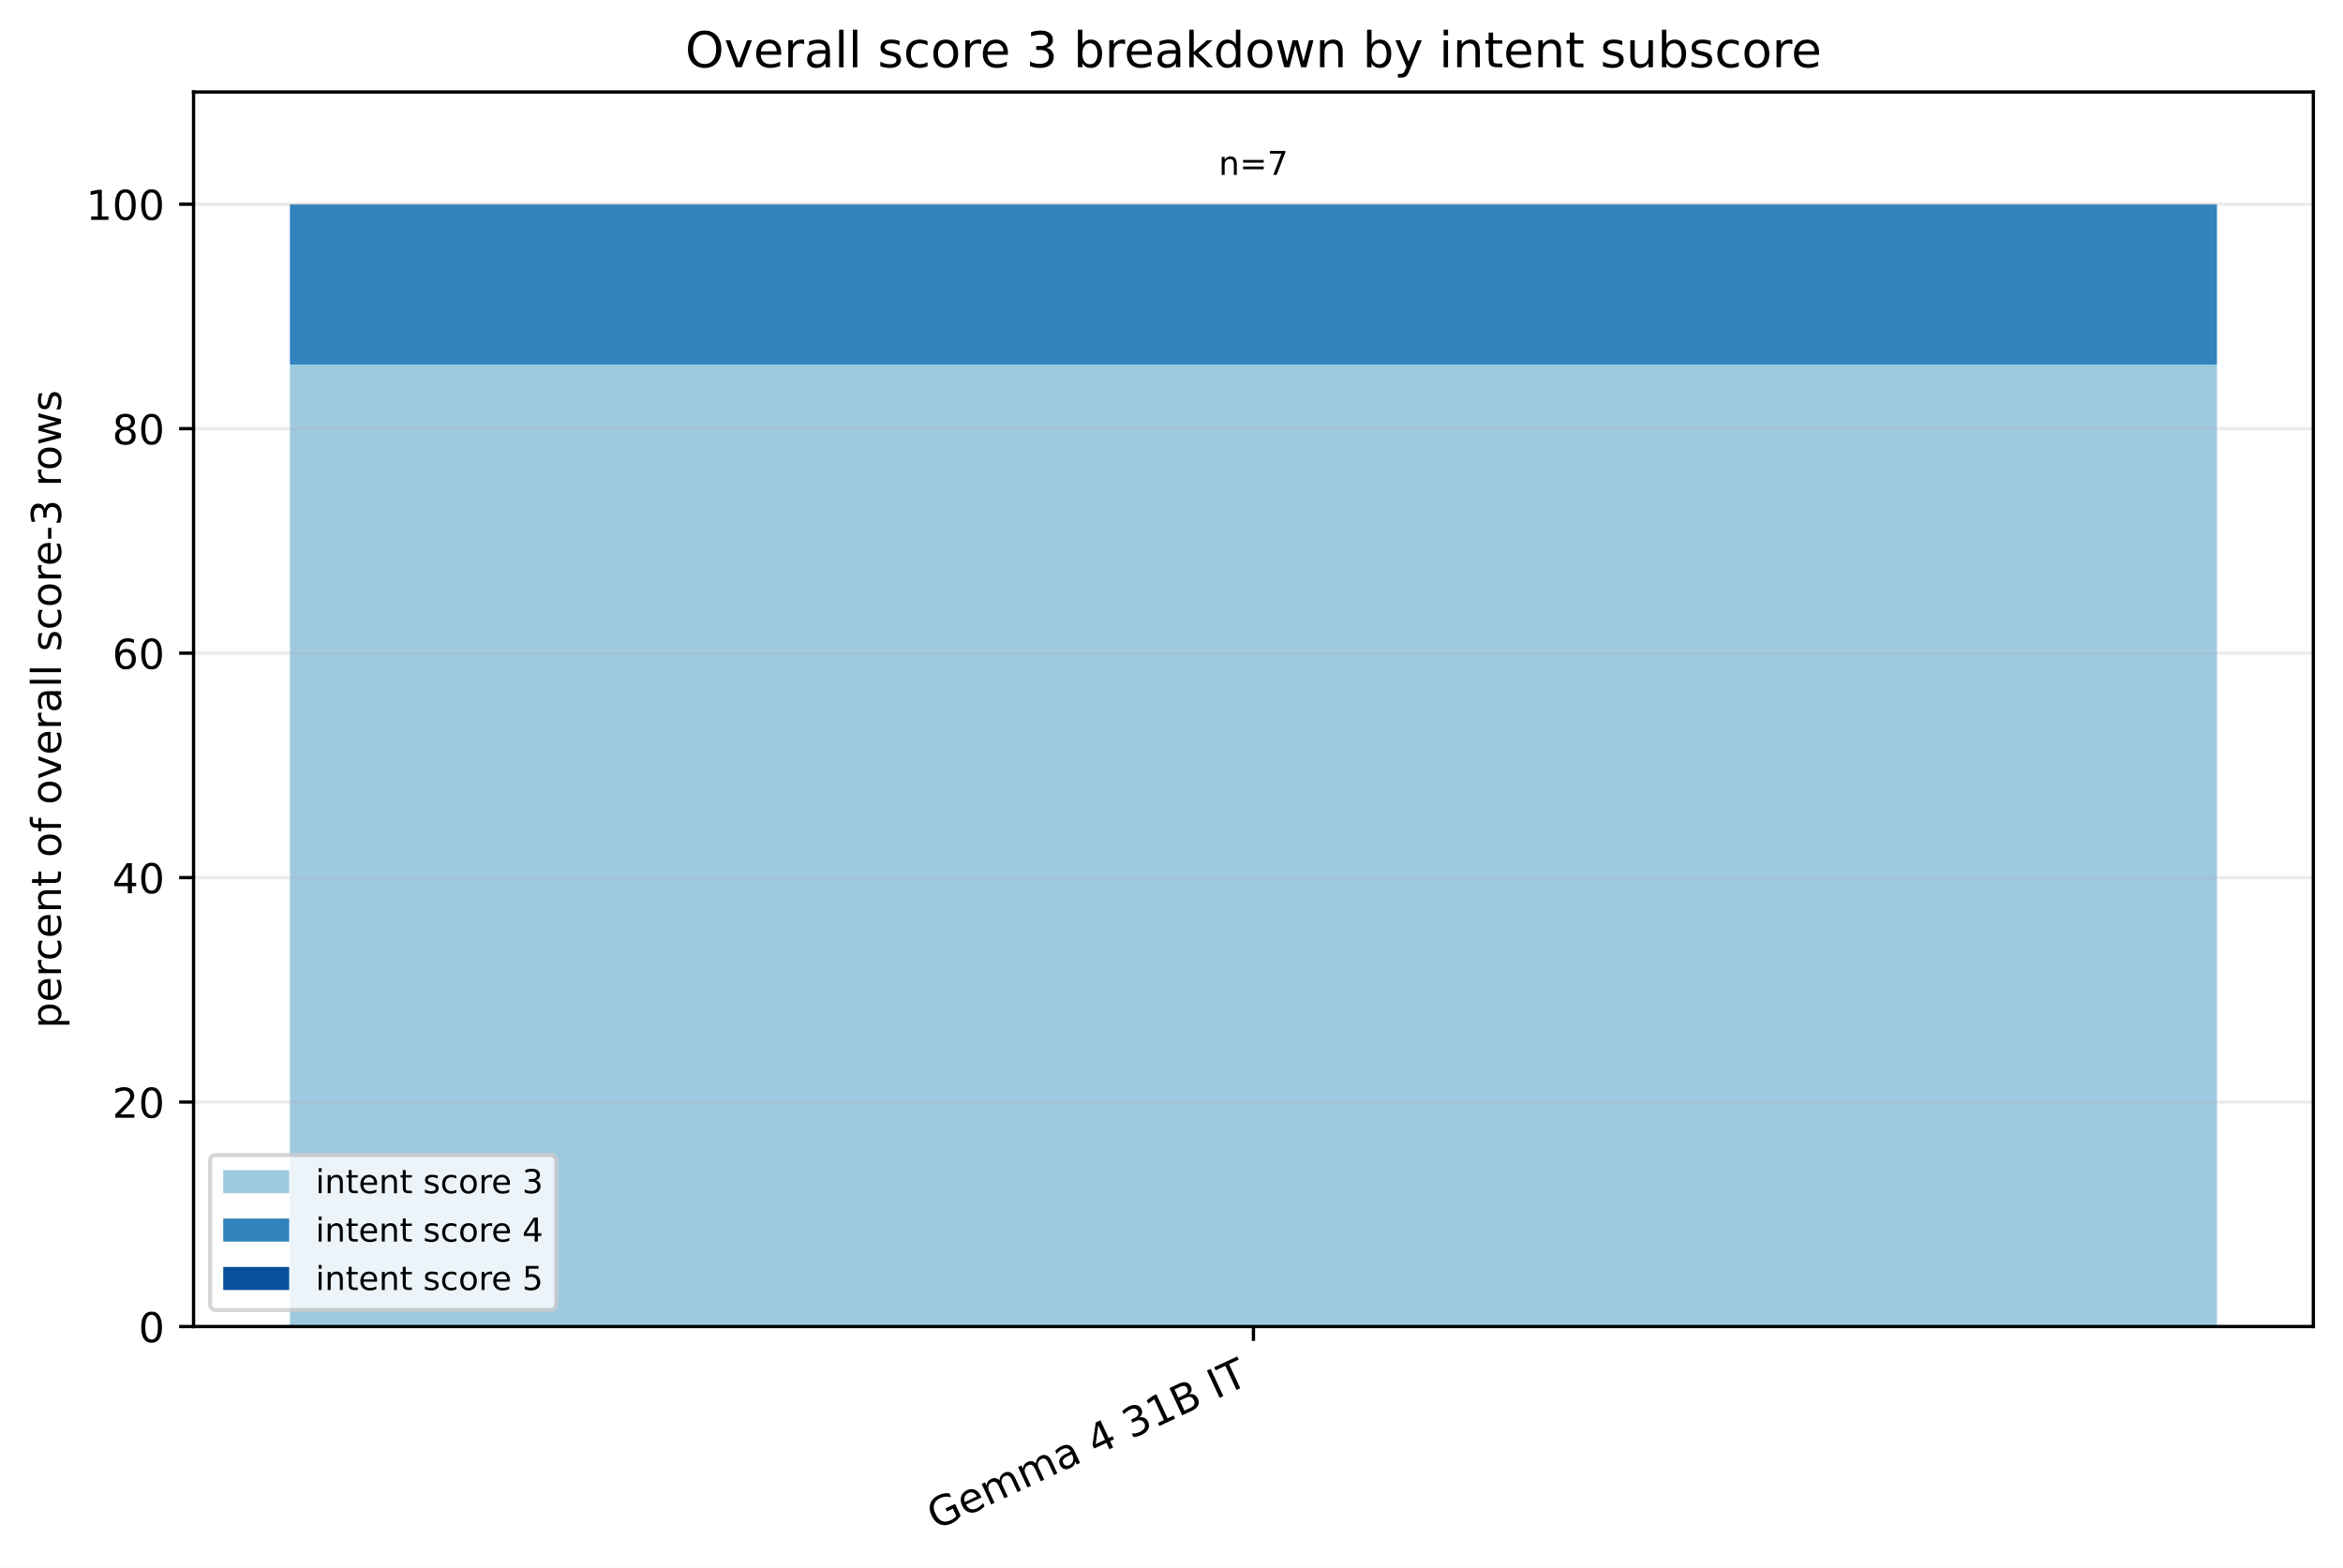
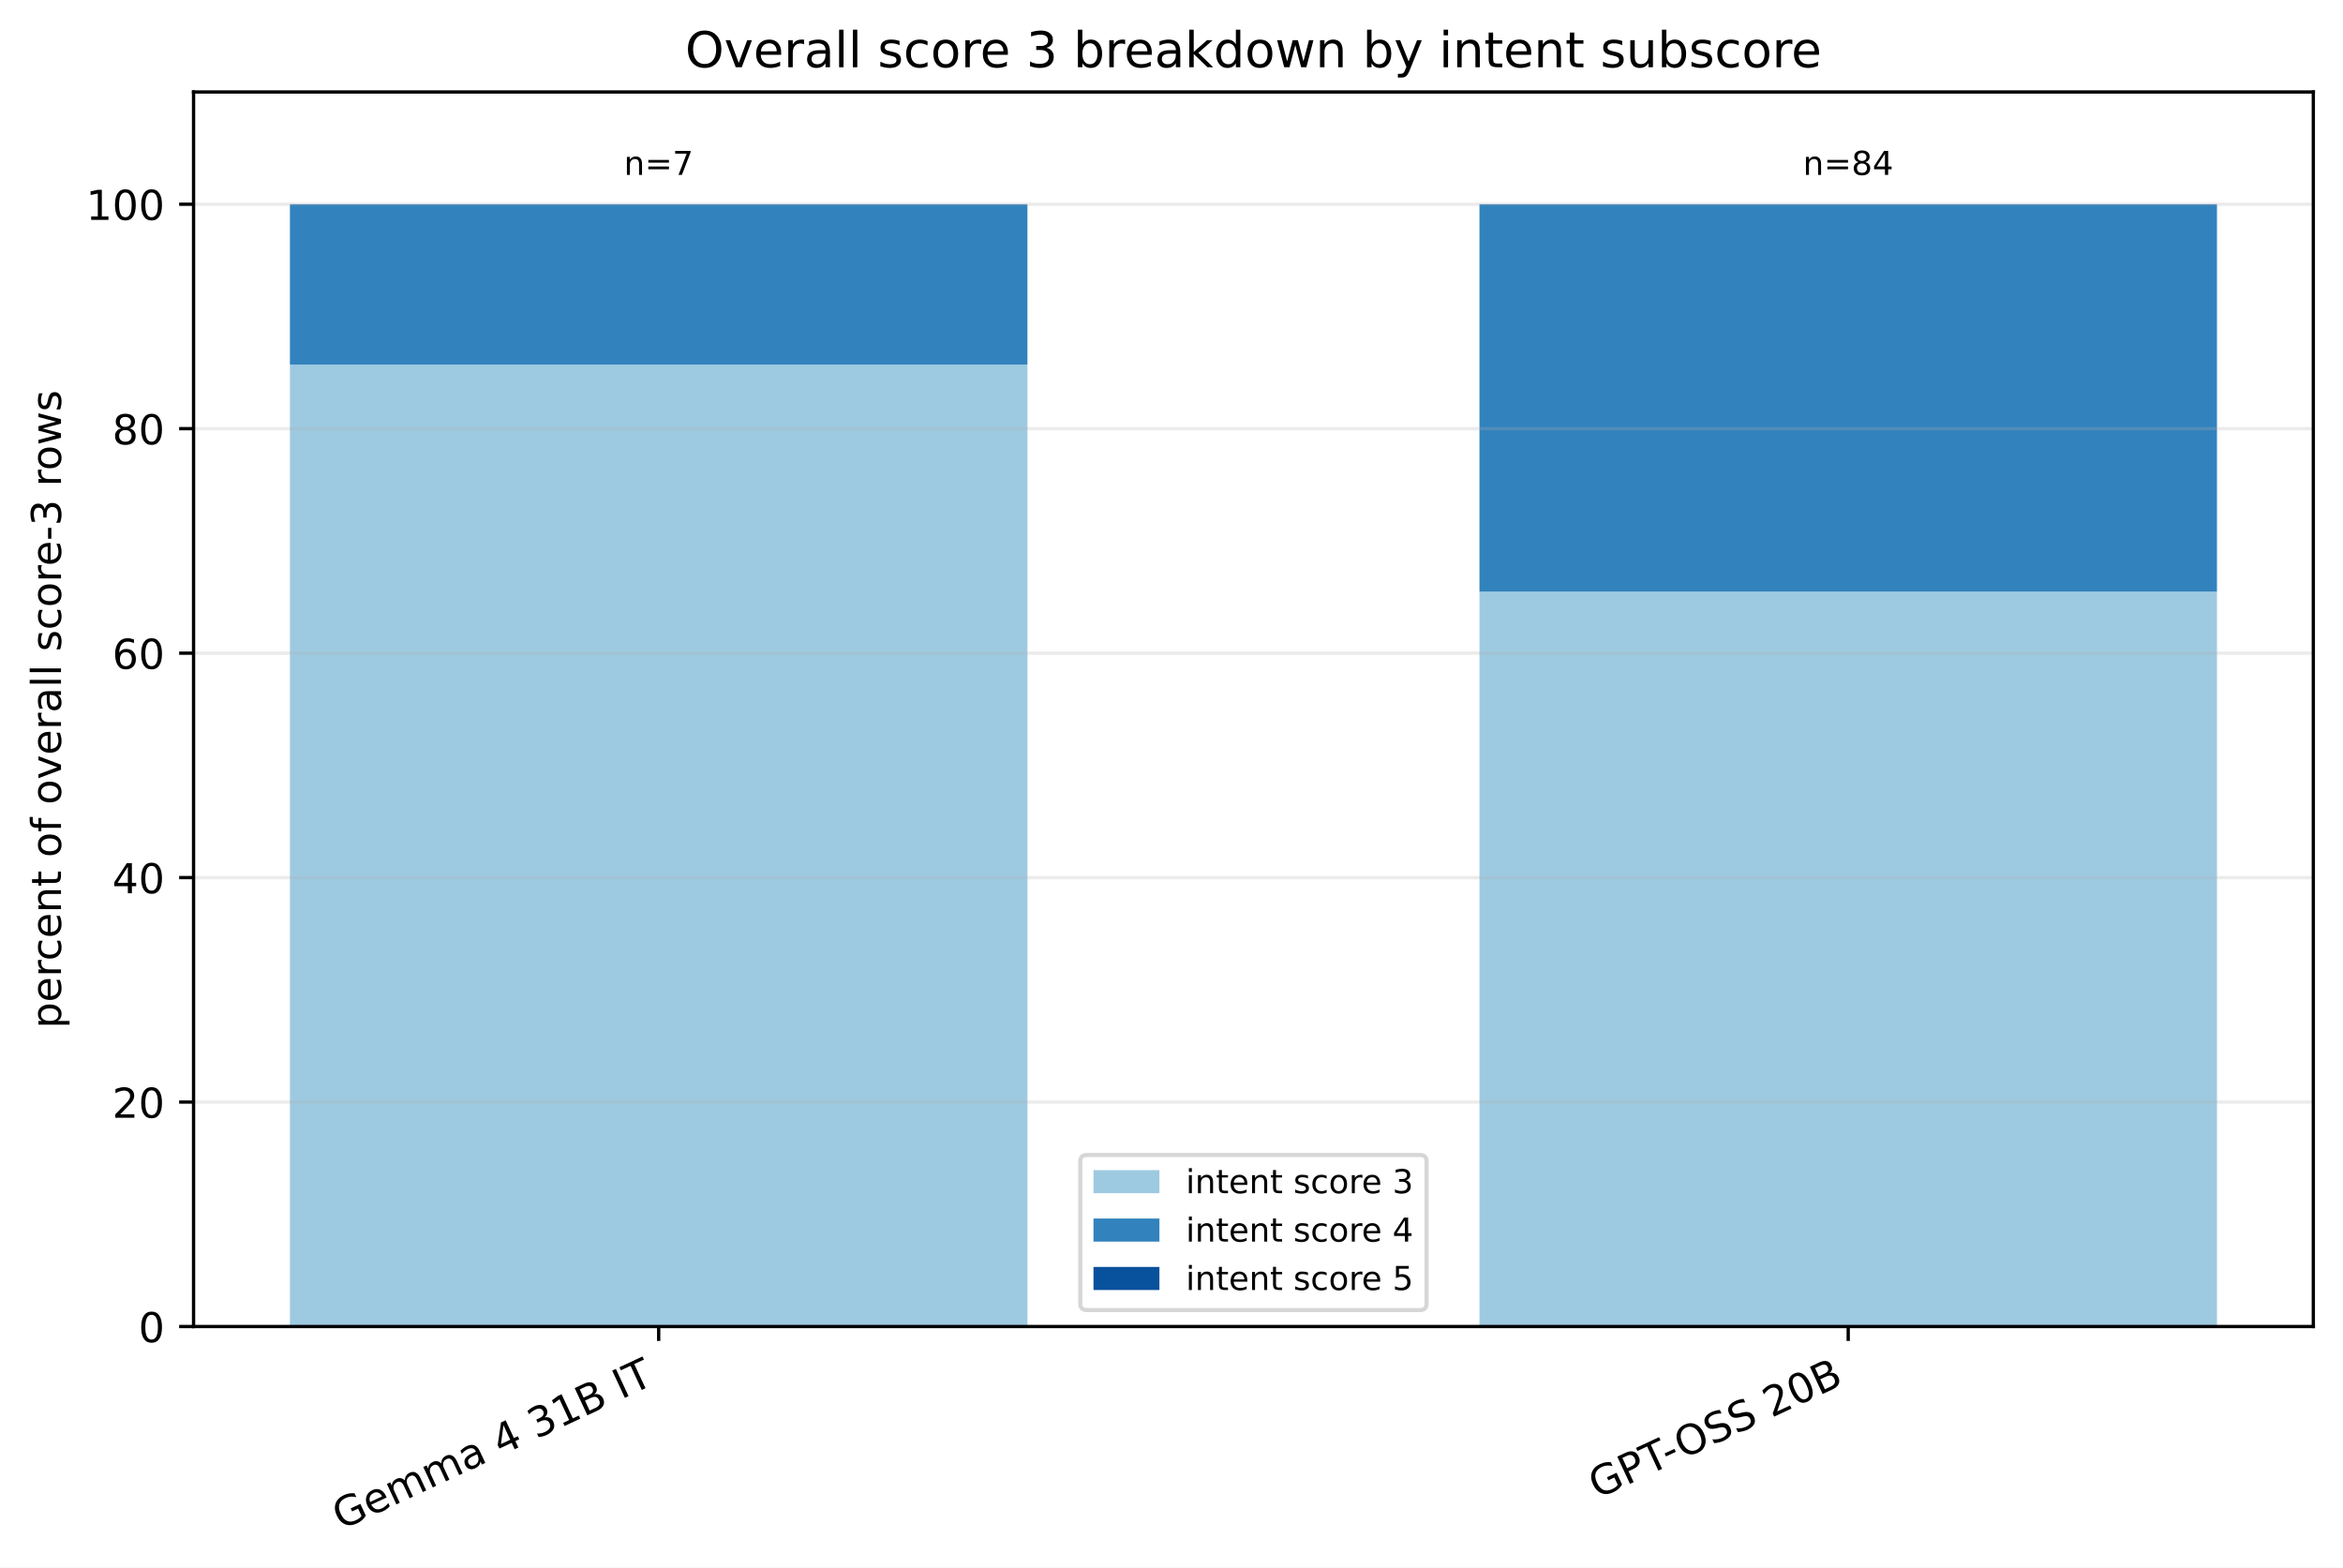
<svg xmlns="http://www.w3.org/2000/svg" xmlns:xlink="http://www.w3.org/1999/xlink" width="568.496pt" height="380.346pt" viewBox="0 0 568.496 380.346" version="1.1">
  <defs>
    <style type="text/css">*{stroke-linejoin: round; stroke-linecap: butt}</style>
  </defs>
  <g id="figure_1">
    <g id="patch_1">
      <path d="M 0 380.346 L 568.496 380.346 L 568.496 0 L 0 0 z " style="fill: #ffffff" />
    </g>
    <g id="axes_1">
      <g id="patch_2">
        <path d="M 46.966 321.853 L 561.296 321.853 L 561.296 22.318 L 46.966 22.318 z " style="fill: #ffffff" />
      </g>
      <g id="patch_3">
-         <path d="M 70.344 321.853 L 537.917 321.853 L 537.917 88.449 L 70.344 88.449 z " clip-path="url(#p45543551c1)" style="fill: #9ecae1" />
+         <path d="M 70.344 321.853 L 249.292 321.853 L 249.292 88.449 L 70.344 88.449 z " clip-path="url(#p28afe3664f)" style="fill: #9ecae1" />
      </g>
      <g id="patch_4">
-         <path d="M 70.344 88.449 L 537.917 88.449 L 537.917 49.549 L 70.344 49.549 z " clip-path="url(#p45543551c1)" style="fill: #3182bd" />
+         <path d="M 358.969 321.853 L 537.917 321.853 L 537.917 143.559 L 358.969 143.559 z " clip-path="url(#p28afe3664f)" style="fill: #9ecae1" />
      </g>
      <g id="patch_5">
-         <path d="M 70.344 49.549 L 537.917 49.549 L 537.917 49.549 L 70.344 49.549 z " clip-path="url(#p45543551c1)" style="fill: #08519c" />
+         <path d="M 70.344 88.449 L 249.292 88.449 L 249.292 49.549 L 70.344 49.549 z " clip-path="url(#p28afe3664f)" style="fill: #3182bd" />
+       </g>
+       <g id="patch_6">
+         <path d="M 358.969 143.559 L 537.917 143.559 L 537.917 49.549 L 358.969 49.549 z " clip-path="url(#p28afe3664f)" style="fill: #3182bd" />
+       </g>
+       <g id="patch_7">
+         <path d="M 70.344 49.549 L 249.292 49.549 L 249.292 49.549 L 70.344 49.549 z " clip-path="url(#p28afe3664f)" style="fill: #08519c" />
+       </g>
+       <g id="patch_8">
+         <path d="M 358.969 49.549 L 537.917 49.549 L 537.917 49.549 L 358.969 49.549 z " clip-path="url(#p28afe3664f)" style="fill: #08519c" />
      </g>
      <g id="matplotlib.axis_1">
        <g id="xtick_1">
          <g id="line2d_1">
            <defs>
-               <path id="m2fb5fb32a6" d="M 0 0 L 0 3.5 " style="stroke: #000000; stroke-width: 0.8" />
+               <path id="mafa3d5ef41" d="M 0 0 L 0 3.5 " style="stroke: #000000; stroke-width: 0.8" />
            </defs>
            <g>
-               <use xlink:href="#m2fb5fb32a6" x="304.131" y="321.853" style="stroke: #000000; stroke-width: 0.8" />
+               <use xlink:href="#mafa3d5ef41" x="159.818" y="321.853" style="stroke: #000000; stroke-width: 0.8" />
            </g>
          </g>
          <g id="text_1">
-             <g transform="translate(227.0751 371.2616) rotate(-25) scale(0.1 -0.1)">
+             <g transform="translate(82.76256 371.2616) rotate(-25) scale(0.1 -0.1)">
              <defs>
                <path id="DejaVuSans-47" d="M 3809 666 L 3809 1919 L 2778 1919 L 2778 2438 L 4434 2438 L 4434 434 Q 4069 175 3628 42 Q 3188 -91 2688 -91 Q 1594 -91 976 548 Q 359 1188 359 2328 Q 359 3472 976 4111 Q 1594 4750 2688 4750 Q 3144 4750 3555 4637 Q 3966 4525 4313 4306 L 4313 3634 Q 3963 3931 3569 4081 Q 3175 4231 2741 4231 Q 1884 4231 1454 3753 Q 1025 3275 1025 2328 Q 1025 1384 1454 906 Q 1884 428 2741 428 Q 3075 428 3337 486 Q 3600 544 3809 666 z " transform="scale(0.015625)" />
                <path id="DejaVuSans-65" d="M 3597 1894 L 3597 1613 L 953 1613 Q 991 1019 1311 708 Q 1631 397 2203 397 Q 2534 397 2845 478 Q 3156 559 3463 722 L 3463 178 Q 3153 47 2828 -22 Q 2503 -91 2169 -91 Q 1331 -91 842 396 Q 353 884 353 1716 Q 353 2575 817 3079 Q 1281 3584 2069 3584 Q 2775 3584 3186 3129 Q 3597 2675 3597 1894 z M 3022 2063 Q 3016 2534 2758 2815 Q 2500 3097 2075 3097 Q 1594 3097 1305 2825 Q 1016 2553 972 2059 L 3022 2063 z " transform="scale(0.015625)" />
                <path id="DejaVuSans-6d" d="M 3328 2828 Q 3544 3216 3844 3400 Q 4144 3584 4550 3584 Q 5097 3584 5394 3201 Q 5691 2819 5691 2113 L 5691 0 L 5113 0 L 5113 2094 Q 5113 2597 4934 2840 Q 4756 3084 4391 3084 Q 3944 3084 3684 2787 Q 3425 2491 3425 1978 L 3425 0 L 2847 0 L 2847 2094 Q 2847 2600 2669 2842 Q 2491 3084 2119 3084 Q 1678 3084 1418 2786 Q 1159 2488 1159 1978 L 1159 0 L 581 0 L 581 3500 L 1159 3500 L 1159 2956 Q 1356 3278 1631 3431 Q 1906 3584 2284 3584 Q 2666 3584 2933 3390 Q 3200 3197 3328 2828 z " transform="scale(0.015625)" />
                <path id="DejaVuSans-61" d="M 2194 1759 Q 1497 1759 1228 1600 Q 959 1441 959 1056 Q 959 750 1161 570 Q 1363 391 1709 391 Q 2188 391 2477 730 Q 2766 1069 2766 1631 L 2766 1759 L 2194 1759 z M 3341 1997 L 3341 0 L 2766 0 L 2766 531 Q 2569 213 2275 61 Q 1981 -91 1556 -91 Q 1019 -91 701 211 Q 384 513 384 1019 Q 384 1609 779 1909 Q 1175 2209 1959 2209 L 2766 2209 L 2766 2266 Q 2766 2663 2505 2880 Q 2244 3097 1772 3097 Q 1472 3097 1187 3025 Q 903 2953 641 2809 L 641 3341 Q 956 3463 1253 3523 Q 1550 3584 1831 3584 Q 2591 3584 2966 3190 Q 3341 2797 3341 1997 z " transform="scale(0.015625)" />
                <path id="DejaVuSans-20" transform="scale(0.015625)" />
                <path id="DejaVuSans-34" d="M 2419 4116 L 825 1625 L 2419 1625 L 2419 4116 z M 2253 4666 L 3047 4666 L 3047 1625 L 3713 1625 L 3713 1100 L 3047 1100 L 3047 0 L 2419 0 L 2419 1100 L 313 1100 L 313 1709 L 2253 4666 z " transform="scale(0.015625)" />
                <path id="DejaVuSans-33" d="M 2597 2516 Q 3050 2419 3304 2112 Q 3559 1806 3559 1356 Q 3559 666 3084 287 Q 2609 -91 1734 -91 Q 1441 -91 1130 -33 Q 819 25 488 141 L 488 750 Q 750 597 1062 519 Q 1375 441 1716 441 Q 2309 441 2620 675 Q 2931 909 2931 1356 Q 2931 1769 2642 2001 Q 2353 2234 1838 2234 L 1294 2234 L 1294 2753 L 1863 2753 Q 2328 2753 2575 2939 Q 2822 3125 2822 3475 Q 2822 3834 2567 4026 Q 2313 4219 1838 4219 Q 1578 4219 1281 4162 Q 984 4106 628 3988 L 628 4550 Q 988 4650 1302 4700 Q 1616 4750 1894 4750 Q 2613 4750 3031 4423 Q 3450 4097 3450 3541 Q 3450 3153 3228 2886 Q 3006 2619 2597 2516 z " transform="scale(0.015625)" />
                <path id="DejaVuSans-31" d="M 794 531 L 1825 531 L 1825 4091 L 703 3866 L 703 4441 L 1819 4666 L 2450 4666 L 2450 531 L 3481 531 L 3481 0 L 794 0 L 794 531 z " transform="scale(0.015625)" />
                <path id="DejaVuSans-42" d="M 1259 2228 L 1259 519 L 2272 519 Q 2781 519 3026 730 Q 3272 941 3272 1375 Q 3272 1813 3026 2020 Q 2781 2228 2272 2228 L 1259 2228 z M 1259 4147 L 1259 2741 L 2194 2741 Q 2656 2741 2882 2914 Q 3109 3088 3109 3444 Q 3109 3797 2882 3972 Q 2656 4147 2194 4147 L 1259 4147 z M 628 4666 L 2241 4666 Q 2963 4666 3353 4366 Q 3744 4066 3744 3513 Q 3744 3084 3544 2831 Q 3344 2578 2956 2516 Q 3422 2416 3680 2098 Q 3938 1781 3938 1306 Q 3938 681 3513 340 Q 3088 0 2303 0 L 628 0 L 628 4666 z " transform="scale(0.015625)" />
                <path id="DejaVuSans-49" d="M 628 4666 L 1259 4666 L 1259 0 L 628 0 L 628 4666 z " transform="scale(0.015625)" />
                <path id="DejaVuSans-54" d="M -19 4666 L 3928 4666 L 3928 4134 L 2272 4134 L 2272 0 L 1638 0 L 1638 4134 L -19 4134 L -19 4666 z " transform="scale(0.015625)" />
              </defs>
              <use xlink:href="#DejaVuSans-47" />
              <use xlink:href="#DejaVuSans-65" transform="translate(77.49023 0)" />
              <use xlink:href="#DejaVuSans-6d" transform="translate(139.0137 0)" />
              <use xlink:href="#DejaVuSans-6d" transform="translate(236.4258 0)" />
              <use xlink:href="#DejaVuSans-61" transform="translate(333.8379 0)" />
              <use xlink:href="#DejaVuSans-20" transform="translate(395.1172 0)" />
              <use xlink:href="#DejaVuSans-34" transform="translate(426.9043 0)" />
              <use xlink:href="#DejaVuSans-20" transform="translate(490.5273 0)" />
              <use xlink:href="#DejaVuSans-33" transform="translate(522.3145 0)" />
              <use xlink:href="#DejaVuSans-31" transform="translate(585.9375 0)" />
              <use xlink:href="#DejaVuSans-42" transform="translate(649.5605 0)" />
              <use xlink:href="#DejaVuSans-20" transform="translate(718.1641 0)" />
              <use xlink:href="#DejaVuSans-49" transform="translate(749.9512 0)" />
              <use xlink:href="#DejaVuSans-54" transform="translate(779.4434 0)" />
            </g>
          </g>
        </g>
+         <g id="xtick_2">
+           <g id="line2d_2">
+             <g>
+               <use xlink:href="#mafa3d5ef41" x="448.443" y="321.853" style="stroke: #000000; stroke-width: 0.8" />
+             </g>
+           </g>
+           <g id="text_2">
+             <g transform="translate(387.5766 363.7126) rotate(-25) scale(0.1 -0.1)">
+               <defs>
+                 <path id="DejaVuSans-50" d="M 1259 4147 L 1259 2394 L 2053 2394 Q 2494 2394 2734 2622 Q 2975 2850 2975 3272 Q 2975 3691 2734 3919 Q 2494 4147 2053 4147 L 1259 4147 z M 628 4666 L 2053 4666 Q 2838 4666 3239 4311 Q 3641 3956 3641 3272 Q 3641 2581 3239 2228 Q 2838 1875 2053 1875 L 1259 1875 L 1259 0 L 628 0 L 628 4666 z " transform="scale(0.015625)" />
+                 <path id="DejaVuSans-2d" d="M 313 2009 L 1997 2009 L 1997 1497 L 313 1497 L 313 2009 z " transform="scale(0.015625)" />
+                 <path id="DejaVuSans-4f" d="M 2522 4238 Q 1834 4238 1429 3725 Q 1025 3213 1025 2328 Q 1025 1447 1429 934 Q 1834 422 2522 422 Q 3209 422 3611 934 Q 4013 1447 4013 2328 Q 4013 3213 3611 3725 Q 3209 4238 2522 4238 z M 2522 4750 Q 3503 4750 4090 4092 Q 4678 3434 4678 2328 Q 4678 1225 4090 567 Q 3503 -91 2522 -91 Q 1538 -91 948 565 Q 359 1222 359 2328 Q 359 3434 948 4092 Q 1538 4750 2522 4750 z " transform="scale(0.015625)" />
+                 <path id="DejaVuSans-53" d="M 3425 4513 L 3425 3897 Q 3066 4069 2747 4153 Q 2428 4238 2131 4238 Q 1616 4238 1336 4038 Q 1056 3838 1056 3469 Q 1056 3159 1242 3001 Q 1428 2844 1947 2747 L 2328 2669 Q 3034 2534 3370 2195 Q 3706 1856 3706 1288 Q 3706 609 3251 259 Q 2797 -91 1919 -91 Q 1588 -91 1214 -16 Q 841 59 441 206 L 441 856 Q 825 641 1194 531 Q 1563 422 1919 422 Q 2459 422 2753 634 Q 3047 847 3047 1241 Q 3047 1584 2836 1778 Q 2625 1972 2144 2069 L 1759 2144 Q 1053 2284 737 2584 Q 422 2884 422 3419 Q 422 4038 858 4394 Q 1294 4750 2059 4750 Q 2388 4750 2728 4690 Q 3069 4631 3425 4513 z " transform="scale(0.015625)" />
+                 <path id="DejaVuSans-32" d="M 1228 531 L 3431 531 L 3431 0 L 469 0 L 469 531 Q 828 903 1448 1529 Q 2069 2156 2228 2338 Q 2531 2678 2651 2914 Q 2772 3150 2772 3378 Q 2772 3750 2511 3984 Q 2250 4219 1831 4219 Q 1534 4219 1204 4116 Q 875 4013 500 3803 L 500 4441 Q 881 4594 1212 4672 Q 1544 4750 1819 4750 Q 2544 4750 2975 4387 Q 3406 4025 3406 3419 Q 3406 3131 3298 2873 Q 3191 2616 2906 2266 Q 2828 2175 2409 1742 Q 1991 1309 1228 531 z " transform="scale(0.015625)" />
+                 <path id="DejaVuSans-30" d="M 2034 4250 Q 1547 4250 1301 3770 Q 1056 3291 1056 2328 Q 1056 1369 1301 889 Q 1547 409 2034 409 Q 2525 409 2770 889 Q 3016 1369 3016 2328 Q 3016 3291 2770 3770 Q 2525 4250 2034 4250 z M 2034 4750 Q 2819 4750 3233 4129 Q 3647 3509 3647 2328 Q 3647 1150 3233 529 Q 2819 -91 2034 -91 Q 1250 -91 836 529 Q 422 1150 422 2328 Q 422 3509 836 4129 Q 1250 4750 2034 4750 z " transform="scale(0.015625)" />
+               </defs>
+               <use xlink:href="#DejaVuSans-47" />
+               <use xlink:href="#DejaVuSans-50" transform="translate(77.49023 0)" />
+               <use xlink:href="#DejaVuSans-54" transform="translate(137.793 0)" />
+               <use xlink:href="#DejaVuSans-2d" transform="translate(189.752 0)" />
+               <use xlink:href="#DejaVuSans-4f" transform="translate(228.5859 0)" />
+               <use xlink:href="#DejaVuSans-53" transform="translate(307.2969 0)" />
+               <use xlink:href="#DejaVuSans-53" transform="translate(370.7734 0)" />
+               <use xlink:href="#DejaVuSans-20" transform="translate(434.25 0)" />
+               <use xlink:href="#DejaVuSans-32" transform="translate(466.0371 0)" />
+               <use xlink:href="#DejaVuSans-30" transform="translate(529.6602 0)" />
+               <use xlink:href="#DejaVuSans-42" transform="translate(593.2832 0)" />
+             </g>
+           </g>
+         </g>
      </g>
      <g id="matplotlib.axis_2">
        <g id="ytick_1">
-           <g id="line2d_2">
-             <path d="M 46.966 321.853 L 561.296 321.853 " clip-path="url(#p45543551c1)" style="fill: none; stroke: #b0b0b0; stroke-opacity: 0.25; stroke-width: 0.8; stroke-linecap: square" />
-           </g>
          <g id="line2d_3">
+             <path d="M 46.966 321.853 L 561.296 321.853 " clip-path="url(#p28afe3664f)" style="fill: none; stroke: #b0b0b0; stroke-opacity: 0.25; stroke-width: 0.8; stroke-linecap: square" />
+           </g>
+           <g id="line2d_4">
            <defs>
-               <path id="mdd10587a9f" d="M 0 0 L -3.5 0 " style="stroke: #000000; stroke-width: 0.8" />
+               <path id="m1b93600b04" d="M 0 0 L -3.5 0 " style="stroke: #000000; stroke-width: 0.8" />
            </defs>
            <g>
-               <use xlink:href="#mdd10587a9f" x="46.966" y="321.853" style="stroke: #000000; stroke-width: 0.8" />
-             </g>
-           </g>
-           <g id="text_2">
+               <use xlink:href="#m1b93600b04" x="46.966" y="321.853" style="stroke: #000000; stroke-width: 0.8" />
+             </g>
+           </g>
+           <g id="text_3">
            <g transform="translate(33.60312 325.6525) scale(0.1 -0.1)">
-               <defs>
-                 <path id="DejaVuSans-30" d="M 2034 4250 Q 1547 4250 1301 3770 Q 1056 3291 1056 2328 Q 1056 1369 1301 889 Q 1547 409 2034 409 Q 2525 409 2770 889 Q 3016 1369 3016 2328 Q 3016 3291 2770 3770 Q 2525 4250 2034 4250 z M 2034 4750 Q 2819 4750 3233 4129 Q 3647 3509 3647 2328 Q 3647 1150 3233 529 Q 2819 -91 2034 -91 Q 1250 -91 836 529 Q 422 1150 422 2328 Q 422 3509 836 4129 Q 1250 4750 2034 4750 z " transform="scale(0.015625)" />
-               </defs>
              <use xlink:href="#DejaVuSans-30" />
            </g>
          </g>
        </g>
        <g id="ytick_2">
-           <g id="line2d_4">
-             <path d="M 46.966 267.392 L 561.296 267.392 " clip-path="url(#p45543551c1)" style="fill: none; stroke: #b0b0b0; stroke-opacity: 0.25; stroke-width: 0.8; stroke-linecap: square" />
-           </g>
          <g id="line2d_5">
-             <g>
-               <use xlink:href="#mdd10587a9f" x="46.966" y="267.392" style="stroke: #000000; stroke-width: 0.8" />
-             </g>
-           </g>
-           <g id="text_3">
+             <path d="M 46.966 267.392 L 561.296 267.392 " clip-path="url(#p28afe3664f)" style="fill: none; stroke: #b0b0b0; stroke-opacity: 0.25; stroke-width: 0.8; stroke-linecap: square" />
+           </g>
+           <g id="line2d_6">
+             <g>
+               <use xlink:href="#m1b93600b04" x="46.966" y="267.392" style="stroke: #000000; stroke-width: 0.8" />
+             </g>
+           </g>
+           <g id="text_4">
            <g transform="translate(27.24063 271.1916) scale(0.1 -0.1)">
-               <defs>
-                 <path id="DejaVuSans-32" d="M 1228 531 L 3431 531 L 3431 0 L 469 0 L 469 531 Q 828 903 1448 1529 Q 2069 2156 2228 2338 Q 2531 2678 2651 2914 Q 2772 3150 2772 3378 Q 2772 3750 2511 3984 Q 2250 4219 1831 4219 Q 1534 4219 1204 4116 Q 875 4013 500 3803 L 500 4441 Q 881 4594 1212 4672 Q 1544 4750 1819 4750 Q 2544 4750 2975 4387 Q 3406 4025 3406 3419 Q 3406 3131 3298 2873 Q 3191 2616 2906 2266 Q 2828 2175 2409 1742 Q 1991 1309 1228 531 z " transform="scale(0.015625)" />
-               </defs>
              <use xlink:href="#DejaVuSans-32" />
              <use xlink:href="#DejaVuSans-30" transform="translate(63.62305 0)" />
            </g>
          </g>
        </g>
        <g id="ytick_3">
-           <g id="line2d_6">
-             <path d="M 46.966 212.931 L 561.296 212.931 " clip-path="url(#p45543551c1)" style="fill: none; stroke: #b0b0b0; stroke-opacity: 0.25; stroke-width: 0.8; stroke-linecap: square" />
-           </g>
          <g id="line2d_7">
-             <g>
-               <use xlink:href="#mdd10587a9f" x="46.966" y="212.931" style="stroke: #000000; stroke-width: 0.8" />
-             </g>
-           </g>
-           <g id="text_4">
+             <path d="M 46.966 212.931 L 561.296 212.931 " clip-path="url(#p28afe3664f)" style="fill: none; stroke: #b0b0b0; stroke-opacity: 0.25; stroke-width: 0.8; stroke-linecap: square" />
+           </g>
+           <g id="line2d_8">
+             <g>
+               <use xlink:href="#m1b93600b04" x="46.966" y="212.931" style="stroke: #000000; stroke-width: 0.8" />
+             </g>
+           </g>
+           <g id="text_5">
            <g transform="translate(27.24063 216.7307) scale(0.1 -0.1)">
              <use xlink:href="#DejaVuSans-34" />
              <use xlink:href="#DejaVuSans-30" transform="translate(63.62305 0)" />
            </g>
          </g>
        </g>
        <g id="ytick_4">
-           <g id="line2d_8">
-             <path d="M 46.966 158.47 L 561.296 158.47 " clip-path="url(#p45543551c1)" style="fill: none; stroke: #b0b0b0; stroke-opacity: 0.25; stroke-width: 0.8; stroke-linecap: square" />
-           </g>
          <g id="line2d_9">
-             <g>
-               <use xlink:href="#mdd10587a9f" x="46.966" y="158.47" style="stroke: #000000; stroke-width: 0.8" />
-             </g>
-           </g>
-           <g id="text_5">
+             <path d="M 46.966 158.47 L 561.296 158.47 " clip-path="url(#p28afe3664f)" style="fill: none; stroke: #b0b0b0; stroke-opacity: 0.25; stroke-width: 0.8; stroke-linecap: square" />
+           </g>
+           <g id="line2d_10">
+             <g>
+               <use xlink:href="#m1b93600b04" x="46.966" y="158.47" style="stroke: #000000; stroke-width: 0.8" />
+             </g>
+           </g>
+           <g id="text_6">
            <g transform="translate(27.24063 162.2697) scale(0.1 -0.1)">
              <defs>
                <path id="DejaVuSans-36" d="M 2113 2584 Q 1688 2584 1439 2293 Q 1191 2003 1191 1497 Q 1191 994 1439 701 Q 1688 409 2113 409 Q 2538 409 2786 701 Q 3034 994 3034 1497 Q 3034 2003 2786 2293 Q 2538 2584 2113 2584 z M 3366 4563 L 3366 3988 Q 3128 4100 2886 4159 Q 2644 4219 2406 4219 Q 1781 4219 1451 3797 Q 1122 3375 1075 2522 Q 1259 2794 1537 2939 Q 1816 3084 2150 3084 Q 2853 3084 3261 2657 Q 3669 2231 3669 1497 Q 3669 778 3244 343 Q 2819 -91 2113 -91 Q 1303 -91 875 529 Q 447 1150 447 2328 Q 447 3434 972 4092 Q 1497 4750 2381 4750 Q 2619 4750 2861 4703 Q 3103 4656 3366 4563 z " transform="scale(0.015625)" />
              </defs>
              <use xlink:href="#DejaVuSans-36" />
              <use xlink:href="#DejaVuSans-30" transform="translate(63.62305 0)" />
            </g>
          </g>
        </g>
        <g id="ytick_5">
-           <g id="line2d_10">
-             <path d="M 46.966 104.01 L 561.296 104.01 " clip-path="url(#p45543551c1)" style="fill: none; stroke: #b0b0b0; stroke-opacity: 0.25; stroke-width: 0.8; stroke-linecap: square" />
-           </g>
          <g id="line2d_11">
-             <g>
-               <use xlink:href="#mdd10587a9f" x="46.966" y="104.01" style="stroke: #000000; stroke-width: 0.8" />
-             </g>
-           </g>
-           <g id="text_6">
+             <path d="M 46.966 104.01 L 561.296 104.01 " clip-path="url(#p28afe3664f)" style="fill: none; stroke: #b0b0b0; stroke-opacity: 0.25; stroke-width: 0.8; stroke-linecap: square" />
+           </g>
+           <g id="line2d_12">
+             <g>
+               <use xlink:href="#m1b93600b04" x="46.966" y="104.01" style="stroke: #000000; stroke-width: 0.8" />
+             </g>
+           </g>
+           <g id="text_7">
            <g transform="translate(27.24063 107.8088) scale(0.1 -0.1)">
              <defs>
                <path id="DejaVuSans-38" d="M 2034 2216 Q 1584 2216 1326 1975 Q 1069 1734 1069 1313 Q 1069 891 1326 650 Q 1584 409 2034 409 Q 2484 409 2743 651 Q 3003 894 3003 1313 Q 3003 1734 2745 1975 Q 2488 2216 2034 2216 z M 1403 2484 Q 997 2584 770 2862 Q 544 3141 544 3541 Q 544 4100 942 4425 Q 1341 4750 2034 4750 Q 2731 4750 3128 4425 Q 3525 4100 3525 3541 Q 3525 3141 3298 2862 Q 3072 2584 2669 2484 Q 3125 2378 3379 2068 Q 3634 1759 3634 1313 Q 3634 634 3220 271 Q 2806 -91 2034 -91 Q 1263 -91 848 271 Q 434 634 434 1313 Q 434 1759 690 2068 Q 947 2378 1403 2484 z M 1172 3481 Q 1172 3119 1398 2916 Q 1625 2713 2034 2713 Q 2441 2713 2670 2916 Q 2900 3119 2900 3481 Q 2900 3844 2670 4047 Q 2441 4250 2034 4250 Q 1625 4250 1398 4047 Q 1172 3844 1172 3481 z " transform="scale(0.015625)" />
              </defs>
              <use xlink:href="#DejaVuSans-38" />
              <use xlink:href="#DejaVuSans-30" transform="translate(63.62305 0)" />
            </g>
          </g>
        </g>
        <g id="ytick_6">
-           <g id="line2d_12">
-             <path d="M 46.966 49.549 L 561.296 49.549 " clip-path="url(#p45543551c1)" style="fill: none; stroke: #b0b0b0; stroke-opacity: 0.25; stroke-width: 0.8; stroke-linecap: square" />
-           </g>
          <g id="line2d_13">
-             <g>
-               <use xlink:href="#mdd10587a9f" x="46.966" y="49.549" style="stroke: #000000; stroke-width: 0.8" />
-             </g>
-           </g>
-           <g id="text_7">
+             <path d="M 46.966 49.549 L 561.296 49.549 " clip-path="url(#p28afe3664f)" style="fill: none; stroke: #b0b0b0; stroke-opacity: 0.25; stroke-width: 0.8; stroke-linecap: square" />
+           </g>
+           <g id="line2d_14">
+             <g>
+               <use xlink:href="#m1b93600b04" x="46.966" y="49.549" style="stroke: #000000; stroke-width: 0.8" />
+             </g>
+           </g>
+           <g id="text_8">
            <g transform="translate(20.87813 53.34782) scale(0.1 -0.1)">
              <use xlink:href="#DejaVuSans-31" />
              <use xlink:href="#DejaVuSans-30" transform="translate(63.62305 0)" />
              <use xlink:href="#DejaVuSans-30" transform="translate(127.2461 0)" />
            </g>
          </g>
        </g>
-         <g id="text_8">
+         <g id="text_9">
          <g transform="translate(14.79844 249.517) rotate(-90) scale(0.1 -0.1)">
            <defs>
              <path id="DejaVuSans-70" d="M 1159 525 L 1159 -1331 L 581 -1331 L 581 3500 L 1159 3500 L 1159 2969 Q 1341 3281 1617 3432 Q 1894 3584 2278 3584 Q 2916 3584 3314 3078 Q 3713 2572 3713 1747 Q 3713 922 3314 415 Q 2916 -91 2278 -91 Q 1894 -91 1617 61 Q 1341 213 1159 525 z M 3116 1747 Q 3116 2381 2855 2742 Q 2594 3103 2138 3103 Q 1681 3103 1420 2742 Q 1159 2381 1159 1747 Q 1159 1113 1420 752 Q 1681 391 2138 391 Q 2594 391 2855 752 Q 3116 1113 3116 1747 z " transform="scale(0.015625)" />
              <path id="DejaVuSans-72" d="M 2631 2963 Q 2534 3019 2420 3045 Q 2306 3072 2169 3072 Q 1681 3072 1420 2755 Q 1159 2438 1159 1844 L 1159 0 L 581 0 L 581 3500 L 1159 3500 L 1159 2956 Q 1341 3275 1631 3429 Q 1922 3584 2338 3584 Q 2397 3584 2469 3576 Q 2541 3569 2628 3553 L 2631 2963 z " transform="scale(0.015625)" />
              <path id="DejaVuSans-63" d="M 3122 3366 L 3122 2828 Q 2878 2963 2633 3030 Q 2388 3097 2138 3097 Q 1578 3097 1268 2742 Q 959 2388 959 1747 Q 959 1106 1268 751 Q 1578 397 2138 397 Q 2388 397 2633 464 Q 2878 531 3122 666 L 3122 134 Q 2881 22 2623 -34 Q 2366 -91 2075 -91 Q 1284 -91 818 406 Q 353 903 353 1747 Q 353 2603 823 3093 Q 1294 3584 2113 3584 Q 2378 3584 2631 3529 Q 2884 3475 3122 3366 z " transform="scale(0.015625)" />
              <path id="DejaVuSans-6e" d="M 3513 2113 L 3513 0 L 2938 0 L 2938 2094 Q 2938 2591 2744 2837 Q 2550 3084 2163 3084 Q 1697 3084 1428 2787 Q 1159 2491 1159 1978 L 1159 0 L 581 0 L 581 3500 L 1159 3500 L 1159 2956 Q 1366 3272 1645 3428 Q 1925 3584 2291 3584 Q 2894 3584 3203 3211 Q 3513 2838 3513 2113 z " transform="scale(0.015625)" />
              <path id="DejaVuSans-74" d="M 1172 4494 L 1172 3500 L 2356 3500 L 2356 3053 L 1172 3053 L 1172 1153 Q 1172 725 1289 603 Q 1406 481 1766 481 L 2356 481 L 2356 0 L 1766 0 Q 1100 0 847 248 Q 594 497 594 1153 L 594 3053 L 172 3053 L 172 3500 L 594 3500 L 594 4494 L 1172 4494 z " transform="scale(0.015625)" />
              <path id="DejaVuSans-6f" d="M 1959 3097 Q 1497 3097 1228 2736 Q 959 2375 959 1747 Q 959 1119 1226 758 Q 1494 397 1959 397 Q 2419 397 2687 759 Q 2956 1122 2956 1747 Q 2956 2369 2687 2733 Q 2419 3097 1959 3097 z M 1959 3584 Q 2709 3584 3137 3096 Q 3566 2609 3566 1747 Q 3566 888 3137 398 Q 2709 -91 1959 -91 Q 1206 -91 779 398 Q 353 888 353 1747 Q 353 2609 779 3096 Q 1206 3584 1959 3584 z " transform="scale(0.015625)" />
              <path id="DejaVuSans-66" d="M 2375 4863 L 2375 4384 L 1825 4384 Q 1516 4384 1395 4259 Q 1275 4134 1275 3809 L 1275 3500 L 2222 3500 L 2222 3053 L 1275 3053 L 1275 0 L 697 0 L 697 3053 L 147 3053 L 147 3500 L 697 3500 L 697 3744 Q 697 4328 969 4595 Q 1241 4863 1831 4863 L 2375 4863 z " transform="scale(0.015625)" />
              <path id="DejaVuSans-76" d="M 191 3500 L 800 3500 L 1894 563 L 2988 3500 L 3597 3500 L 2284 0 L 1503 0 L 191 3500 z " transform="scale(0.015625)" />
              <path id="DejaVuSans-6c" d="M 603 4863 L 1178 4863 L 1178 0 L 603 0 L 603 4863 z " transform="scale(0.015625)" />
              <path id="DejaVuSans-73" d="M 2834 3397 L 2834 2853 Q 2591 2978 2328 3040 Q 2066 3103 1784 3103 Q 1356 3103 1142 2972 Q 928 2841 928 2578 Q 928 2378 1081 2264 Q 1234 2150 1697 2047 L 1894 2003 Q 2506 1872 2764 1633 Q 3022 1394 3022 966 Q 3022 478 2636 193 Q 2250 -91 1575 -91 Q 1294 -91 989 -36 Q 684 19 347 128 L 347 722 Q 666 556 975 473 Q 1284 391 1588 391 Q 1994 391 2212 530 Q 2431 669 2431 922 Q 2431 1156 2273 1281 Q 2116 1406 1581 1522 L 1381 1569 Q 847 1681 609 1914 Q 372 2147 372 2553 Q 372 3047 722 3315 Q 1072 3584 1716 3584 Q 2034 3584 2315 3537 Q 2597 3491 2834 3397 z " transform="scale(0.015625)" />
-               <path id="DejaVuSans-2d" d="M 313 2009 L 1997 2009 L 1997 1497 L 313 1497 L 313 2009 z " transform="scale(0.015625)" />
              <path id="DejaVuSans-77" d="M 269 3500 L 844 3500 L 1563 769 L 2278 3500 L 2956 3500 L 3675 769 L 4391 3500 L 4966 3500 L 4050 0 L 3372 0 L 2619 2869 L 1863 0 L 1184 0 L 269 3500 z " transform="scale(0.015625)" />
            </defs>
            <use xlink:href="#DejaVuSans-70" />
            <use xlink:href="#DejaVuSans-65" transform="translate(63.47656 0)" />
            <use xlink:href="#DejaVuSans-72" transform="translate(125 0)" />
            <use xlink:href="#DejaVuSans-63" transform="translate(163.8633 0)" />
            <use xlink:href="#DejaVuSans-65" transform="translate(218.8438 0)" />
            <use xlink:href="#DejaVuSans-6e" transform="translate(280.3672 0)" />
            <use xlink:href="#DejaVuSans-74" transform="translate(343.7461 0)" />
            <use xlink:href="#DejaVuSans-20" transform="translate(382.9551 0)" />
            <use xlink:href="#DejaVuSans-6f" transform="translate(414.7422 0)" />
            <use xlink:href="#DejaVuSans-66" transform="translate(475.9238 0)" />
            <use xlink:href="#DejaVuSans-20" transform="translate(511.1289 0)" />
            <use xlink:href="#DejaVuSans-6f" transform="translate(542.916 0)" />
            <use xlink:href="#DejaVuSans-76" transform="translate(604.0977 0)" />
            <use xlink:href="#DejaVuSans-65" transform="translate(663.2773 0)" />
            <use xlink:href="#DejaVuSans-72" transform="translate(724.8008 0)" />
            <use xlink:href="#DejaVuSans-61" transform="translate(765.9141 0)" />
            <use xlink:href="#DejaVuSans-6c" transform="translate(827.1934 0)" />
            <use xlink:href="#DejaVuSans-6c" transform="translate(854.9766 0)" />
            <use xlink:href="#DejaVuSans-20" transform="translate(882.7598 0)" />
            <use xlink:href="#DejaVuSans-73" transform="translate(914.5469 0)" />
            <use xlink:href="#DejaVuSans-63" transform="translate(966.6465 0)" />
            <use xlink:href="#DejaVuSans-6f" transform="translate(1021.627 0)" />
            <use xlink:href="#DejaVuSans-72" transform="translate(1082.809 0)" />
            <use xlink:href="#DejaVuSans-65" transform="translate(1121.672 0)" />
            <use xlink:href="#DejaVuSans-2d" transform="translate(1183.195 0)" />
            <use xlink:href="#DejaVuSans-33" transform="translate(1219.279 0)" />
            <use xlink:href="#DejaVuSans-20" transform="translate(1282.902 0)" />
            <use xlink:href="#DejaVuSans-72" transform="translate(1314.689 0)" />
            <use xlink:href="#DejaVuSans-6f" transform="translate(1353.553 0)" />
            <use xlink:href="#DejaVuSans-77" transform="translate(1414.734 0)" />
            <use xlink:href="#DejaVuSans-73" transform="translate(1496.521 0)" />
          </g>
        </g>
      </g>
-       <g id="patch_6">
+       <g id="patch_9">
        <path d="M 46.966 321.853 L 46.966 22.318 " style="fill: none; stroke: #000000; stroke-width: 0.8; stroke-linejoin: miter; stroke-linecap: square" />
      </g>
-       <g id="patch_7">
+       <g id="patch_10">
        <path d="M 561.296 321.853 L 561.296 22.318 " style="fill: none; stroke: #000000; stroke-width: 0.8; stroke-linejoin: miter; stroke-linecap: square" />
      </g>
-       <g id="patch_8">
+       <g id="patch_11">
        <path d="M 46.966 321.853 L 561.296 321.853 " style="fill: none; stroke: #000000; stroke-width: 0.8; stroke-linejoin: miter; stroke-linecap: square" />
      </g>
-       <g id="patch_9">
+       <g id="patch_12">
        <path d="M 46.966 22.318 L 561.296 22.318 " style="fill: none; stroke: #000000; stroke-width: 0.8; stroke-linejoin: miter; stroke-linecap: square" />
      </g>
-       <g id="text_9">
-         <g transform="translate(295.6988 42.43875) scale(0.08 -0.08)">
+       <g id="text_10">
+         <g transform="translate(151.3862 42.43875) scale(0.08 -0.08)">
          <defs>
            <path id="DejaVuSans-3d" d="M 678 2906 L 4684 2906 L 4684 2381 L 678 2381 L 678 2906 z M 678 1631 L 4684 1631 L 4684 1100 L 678 1100 L 678 1631 z " transform="scale(0.015625)" />
            <path id="DejaVuSans-37" d="M 525 4666 L 3525 4666 L 3525 4397 L 1831 0 L 1172 0 L 2766 4134 L 525 4134 L 525 4666 z " transform="scale(0.015625)" />
          </defs>
          <use xlink:href="#DejaVuSans-6e" />
          <use xlink:href="#DejaVuSans-3d" transform="translate(63.37891 0)" />
          <use xlink:href="#DejaVuSans-37" transform="translate(147.168 0)" />
        </g>
      </g>
-       <g id="text_10">
+       <g id="text_11">
+         <g transform="translate(437.4663 42.43875) scale(0.08 -0.08)">
+           <use xlink:href="#DejaVuSans-6e" />
+           <use xlink:href="#DejaVuSans-3d" transform="translate(63.37891 0)" />
+           <use xlink:href="#DejaVuSans-38" transform="translate(147.168 0)" />
+           <use xlink:href="#DejaVuSans-34" transform="translate(210.791 0)" />
+         </g>
+       </g>
+       <g id="text_12">
        <g transform="translate(166.2506 16.31812) scale(0.12 -0.12)">
          <defs>
-             <path id="DejaVuSans-4f" d="M 2522 4238 Q 1834 4238 1429 3725 Q 1025 3213 1025 2328 Q 1025 1447 1429 934 Q 1834 422 2522 422 Q 3209 422 3611 934 Q 4013 1447 4013 2328 Q 4013 3213 3611 3725 Q 3209 4238 2522 4238 z M 2522 4750 Q 3503 4750 4090 4092 Q 4678 3434 4678 2328 Q 4678 1225 4090 567 Q 3503 -91 2522 -91 Q 1538 -91 948 565 Q 359 1222 359 2328 Q 359 3434 948 4092 Q 1538 4750 2522 4750 z " transform="scale(0.015625)" />
            <path id="DejaVuSans-62" d="M 3116 1747 Q 3116 2381 2855 2742 Q 2594 3103 2138 3103 Q 1681 3103 1420 2742 Q 1159 2381 1159 1747 Q 1159 1113 1420 752 Q 1681 391 2138 391 Q 2594 391 2855 752 Q 3116 1113 3116 1747 z M 1159 2969 Q 1341 3281 1617 3432 Q 1894 3584 2278 3584 Q 2916 3584 3314 3078 Q 3713 2572 3713 1747 Q 3713 922 3314 415 Q 2916 -91 2278 -91 Q 1894 -91 1617 61 Q 1341 213 1159 525 L 1159 0 L 581 0 L 581 4863 L 1159 4863 L 1159 2969 z " transform="scale(0.015625)" />
            <path id="DejaVuSans-6b" d="M 581 4863 L 1159 4863 L 1159 1991 L 2875 3500 L 3609 3500 L 1753 1863 L 3688 0 L 2938 0 L 1159 1709 L 1159 0 L 581 0 L 581 4863 z " transform="scale(0.015625)" />
            <path id="DejaVuSans-64" d="M 2906 2969 L 2906 4863 L 3481 4863 L 3481 0 L 2906 0 L 2906 525 Q 2725 213 2448 61 Q 2172 -91 1784 -91 Q 1150 -91 751 415 Q 353 922 353 1747 Q 353 2572 751 3078 Q 1150 3584 1784 3584 Q 2172 3584 2448 3432 Q 2725 3281 2906 2969 z M 947 1747 Q 947 1113 1208 752 Q 1469 391 1925 391 Q 2381 391 2643 752 Q 2906 1113 2906 1747 Q 2906 2381 2643 2742 Q 2381 3103 1925 3103 Q 1469 3103 1208 2742 Q 947 2381 947 1747 z " transform="scale(0.015625)" />
            <path id="DejaVuSans-79" d="M 2059 -325 Q 1816 -950 1584 -1140 Q 1353 -1331 966 -1331 L 506 -1331 L 506 -850 L 844 -850 Q 1081 -850 1212 -737 Q 1344 -625 1503 -206 L 1606 56 L 191 3500 L 800 3500 L 1894 763 L 2988 3500 L 3597 3500 L 2059 -325 z " transform="scale(0.015625)" />
            <path id="DejaVuSans-69" d="M 603 3500 L 1178 3500 L 1178 0 L 603 0 L 603 3500 z M 603 4863 L 1178 4863 L 1178 4134 L 603 4134 L 603 4863 z " transform="scale(0.015625)" />
            <path id="DejaVuSans-75" d="M 544 1381 L 544 3500 L 1119 3500 L 1119 1403 Q 1119 906 1312 657 Q 1506 409 1894 409 Q 2359 409 2629 706 Q 2900 1003 2900 1516 L 2900 3500 L 3475 3500 L 3475 0 L 2900 0 L 2900 538 Q 2691 219 2414 64 Q 2138 -91 1772 -91 Q 1169 -91 856 284 Q 544 659 544 1381 z M 1991 3584 L 1991 3584 z " transform="scale(0.015625)" />
          </defs>
          <use xlink:href="#DejaVuSans-4f" />
          <use xlink:href="#DejaVuSans-76" transform="translate(78.71094 0)" />
          <use xlink:href="#DejaVuSans-65" transform="translate(137.8906 0)" />
          <use xlink:href="#DejaVuSans-72" transform="translate(199.4141 0)" />
          <use xlink:href="#DejaVuSans-61" transform="translate(240.5273 0)" />
          <use xlink:href="#DejaVuSans-6c" transform="translate(301.8066 0)" />
          <use xlink:href="#DejaVuSans-6c" transform="translate(329.5898 0)" />
          <use xlink:href="#DejaVuSans-20" transform="translate(357.373 0)" />
          <use xlink:href="#DejaVuSans-73" transform="translate(389.1602 0)" />
          <use xlink:href="#DejaVuSans-63" transform="translate(441.2598 0)" />
          <use xlink:href="#DejaVuSans-6f" transform="translate(496.2402 0)" />
          <use xlink:href="#DejaVuSans-72" transform="translate(557.4219 0)" />
          <use xlink:href="#DejaVuSans-65" transform="translate(596.2852 0)" />
          <use xlink:href="#DejaVuSans-20" transform="translate(657.8086 0)" />
          <use xlink:href="#DejaVuSans-33" transform="translate(689.5957 0)" />
          <use xlink:href="#DejaVuSans-20" transform="translate(753.2188 0)" />
          <use xlink:href="#DejaVuSans-62" transform="translate(785.0059 0)" />
          <use xlink:href="#DejaVuSans-72" transform="translate(848.4824 0)" />
          <use xlink:href="#DejaVuSans-65" transform="translate(887.3457 0)" />
          <use xlink:href="#DejaVuSans-61" transform="translate(948.8691 0)" />
          <use xlink:href="#DejaVuSans-6b" transform="translate(1010.148 0)" />
          <use xlink:href="#DejaVuSans-64" transform="translate(1068.059 0)" />
          <use xlink:href="#DejaVuSans-6f" transform="translate(1131.535 0)" />
          <use xlink:href="#DejaVuSans-77" transform="translate(1192.717 0)" />
          <use xlink:href="#DejaVuSans-6e" transform="translate(1274.504 0)" />
          <use xlink:href="#DejaVuSans-20" transform="translate(1337.883 0)" />
          <use xlink:href="#DejaVuSans-62" transform="translate(1369.67 0)" />
          <use xlink:href="#DejaVuSans-79" transform="translate(1433.146 0)" />
          <use xlink:href="#DejaVuSans-20" transform="translate(1492.326 0)" />
          <use xlink:href="#DejaVuSans-69" transform="translate(1524.113 0)" />
          <use xlink:href="#DejaVuSans-6e" transform="translate(1551.896 0)" />
          <use xlink:href="#DejaVuSans-74" transform="translate(1615.275 0)" />
          <use xlink:href="#DejaVuSans-65" transform="translate(1654.484 0)" />
          <use xlink:href="#DejaVuSans-6e" transform="translate(1716.008 0)" />
          <use xlink:href="#DejaVuSans-74" transform="translate(1779.387 0)" />
          <use xlink:href="#DejaVuSans-20" transform="translate(1818.596 0)" />
          <use xlink:href="#DejaVuSans-73" transform="translate(1850.383 0)" />
          <use xlink:href="#DejaVuSans-75" transform="translate(1902.482 0)" />
          <use xlink:href="#DejaVuSans-62" transform="translate(1965.861 0)" />
          <use xlink:href="#DejaVuSans-73" transform="translate(2029.338 0)" />
          <use xlink:href="#DejaVuSans-63" transform="translate(2081.438 0)" />
          <use xlink:href="#DejaVuSans-6f" transform="translate(2136.418 0)" />
          <use xlink:href="#DejaVuSans-72" transform="translate(2197.6 0)" />
          <use xlink:href="#DejaVuSans-65" transform="translate(2236.463 0)" />
        </g>
      </g>
      <g id="legend_1">
-         <g id="patch_10">
-           <path d="M 52.566 317.853 L 133.391 317.853 Q 134.991 317.853 134.991 316.253 L 134.991 281.826 Q 134.991 280.226 133.391 280.226 L 52.566 280.226 Q 50.966 280.226 50.966 281.826 L 50.966 316.253 Q 50.966 317.853 52.566 317.853 z " style="fill: #ffffff; opacity: 0.8; stroke: #cccccc; stroke-linejoin: miter" />
-         </g>
-         <g id="patch_11">
-           <path d="M 54.166 289.505 L 70.166 289.505 L 70.166 283.905 L 54.166 283.905 z " style="fill: #9ecae1" />
-         </g>
-         <g id="text_11">
-           <g transform="translate(76.56562 289.5046) scale(0.08 -0.08)">
+         <g id="patch_13">
+           <path d="M 263.718 317.853 L 344.543 317.853 Q 346.143 317.853 346.143 316.253 L 346.143 281.826 Q 346.143 280.226 344.543 280.226 L 263.718 280.226 Q 262.118 280.226 262.118 281.826 L 262.118 316.253 Q 262.118 317.853 263.718 317.853 z " style="fill: #ffffff; opacity: 0.8; stroke: #cccccc; stroke-linejoin: miter" />
+         </g>
+         <g id="patch_14">
+           <path d="M 265.318 289.505 L 281.318 289.505 L 281.318 283.905 L 265.318 283.905 z " style="fill: #9ecae1" />
+         </g>
+         <g id="text_13">
+           <g transform="translate(287.7181 289.5046) scale(0.08 -0.08)">
            <use xlink:href="#DejaVuSans-69" />
            <use xlink:href="#DejaVuSans-6e" transform="translate(27.7832 0)" />
            <use xlink:href="#DejaVuSans-74" transform="translate(91.16211 0)" />
            <use xlink:href="#DejaVuSans-65" transform="translate(130.3711 0)" />
            <use xlink:href="#DejaVuSans-6e" transform="translate(191.8945 0)" />
            <use xlink:href="#DejaVuSans-74" transform="translate(255.2734 0)" />
            <use xlink:href="#DejaVuSans-20" transform="translate(294.4824 0)" />
            <use xlink:href="#DejaVuSans-73" transform="translate(326.2695 0)" />
            <use xlink:href="#DejaVuSans-63" transform="translate(378.3691 0)" />
            <use xlink:href="#DejaVuSans-6f" transform="translate(433.3496 0)" />
            <use xlink:href="#DejaVuSans-72" transform="translate(494.5312 0)" />
            <use xlink:href="#DejaVuSans-65" transform="translate(533.3945 0)" />
            <use xlink:href="#DejaVuSans-20" transform="translate(594.918 0)" />
            <use xlink:href="#DejaVuSans-33" transform="translate(626.7051 0)" />
          </g>
        </g>
-         <g id="patch_12">
-           <path d="M 54.166 301.247 L 70.166 301.247 L 70.166 295.647 L 54.166 295.647 z " style="fill: #3182bd" />
-         </g>
-         <g id="text_12">
-           <g transform="translate(76.56562 301.2471) scale(0.08 -0.08)">
+         <g id="patch_15">
+           <path d="M 265.318 301.247 L 281.318 301.247 L 281.318 295.647 L 265.318 295.647 z " style="fill: #3182bd" />
+         </g>
+         <g id="text_14">
+           <g transform="translate(287.7181 301.2471) scale(0.08 -0.08)">
            <use xlink:href="#DejaVuSans-69" />
            <use xlink:href="#DejaVuSans-6e" transform="translate(27.7832 0)" />
            <use xlink:href="#DejaVuSans-74" transform="translate(91.16211 0)" />
            <use xlink:href="#DejaVuSans-65" transform="translate(130.3711 0)" />
            <use xlink:href="#DejaVuSans-6e" transform="translate(191.8945 0)" />
            <use xlink:href="#DejaVuSans-74" transform="translate(255.2734 0)" />
            <use xlink:href="#DejaVuSans-20" transform="translate(294.4824 0)" />
            <use xlink:href="#DejaVuSans-73" transform="translate(326.2695 0)" />
            <use xlink:href="#DejaVuSans-63" transform="translate(378.3691 0)" />
            <use xlink:href="#DejaVuSans-6f" transform="translate(433.3496 0)" />
            <use xlink:href="#DejaVuSans-72" transform="translate(494.5312 0)" />
            <use xlink:href="#DejaVuSans-65" transform="translate(533.3945 0)" />
            <use xlink:href="#DejaVuSans-20" transform="translate(594.918 0)" />
            <use xlink:href="#DejaVuSans-34" transform="translate(626.7051 0)" />
          </g>
        </g>
-         <g id="patch_13">
-           <path d="M 54.166 312.99 L 70.166 312.99 L 70.166 307.39 L 54.166 307.39 z " style="fill: #08519c" />
-         </g>
-         <g id="text_13">
-           <g transform="translate(76.56562 312.9896) scale(0.08 -0.08)">
+         <g id="patch_16">
+           <path d="M 265.318 312.99 L 281.318 312.99 L 281.318 307.39 L 265.318 307.39 z " style="fill: #08519c" />
+         </g>
+         <g id="text_15">
+           <g transform="translate(287.7181 312.9896) scale(0.08 -0.08)">
            <defs>
              <path id="DejaVuSans-35" d="M 691 4666 L 3169 4666 L 3169 4134 L 1269 4134 L 1269 2991 Q 1406 3038 1543 3061 Q 1681 3084 1819 3084 Q 2600 3084 3056 2656 Q 3513 2228 3513 1497 Q 3513 744 3044 326 Q 2575 -91 1722 -91 Q 1428 -91 1123 -41 Q 819 9 494 109 L 494 744 Q 775 591 1075 516 Q 1375 441 1709 441 Q 2250 441 2565 725 Q 2881 1009 2881 1497 Q 2881 1984 2565 2268 Q 2250 2553 1709 2553 Q 1456 2553 1204 2497 Q 953 2441 691 2322 L 691 4666 z " transform="scale(0.015625)" />
            </defs>
            <use xlink:href="#DejaVuSans-69" />
            <use xlink:href="#DejaVuSans-6e" transform="translate(27.7832 0)" />
            <use xlink:href="#DejaVuSans-74" transform="translate(91.16211 0)" />
            <use xlink:href="#DejaVuSans-65" transform="translate(130.3711 0)" />
            <use xlink:href="#DejaVuSans-6e" transform="translate(191.8945 0)" />
            <use xlink:href="#DejaVuSans-74" transform="translate(255.2734 0)" />
            <use xlink:href="#DejaVuSans-20" transform="translate(294.4824 0)" />
            <use xlink:href="#DejaVuSans-73" transform="translate(326.2695 0)" />
            <use xlink:href="#DejaVuSans-63" transform="translate(378.3691 0)" />
            <use xlink:href="#DejaVuSans-6f" transform="translate(433.3496 0)" />
            <use xlink:href="#DejaVuSans-72" transform="translate(494.5312 0)" />
            <use xlink:href="#DejaVuSans-65" transform="translate(533.3945 0)" />
            <use xlink:href="#DejaVuSans-20" transform="translate(594.918 0)" />
            <use xlink:href="#DejaVuSans-35" transform="translate(626.7051 0)" />
          </g>
        </g>
      </g>
    </g>
  </g>
  <defs>
-     <clipPath id="p45543551c1">
+     <clipPath id="p28afe3664f">
      <rect x="46.966" y="22.318" width="514.33" height="299.535" />
    </clipPath>
  </defs>
</svg>
